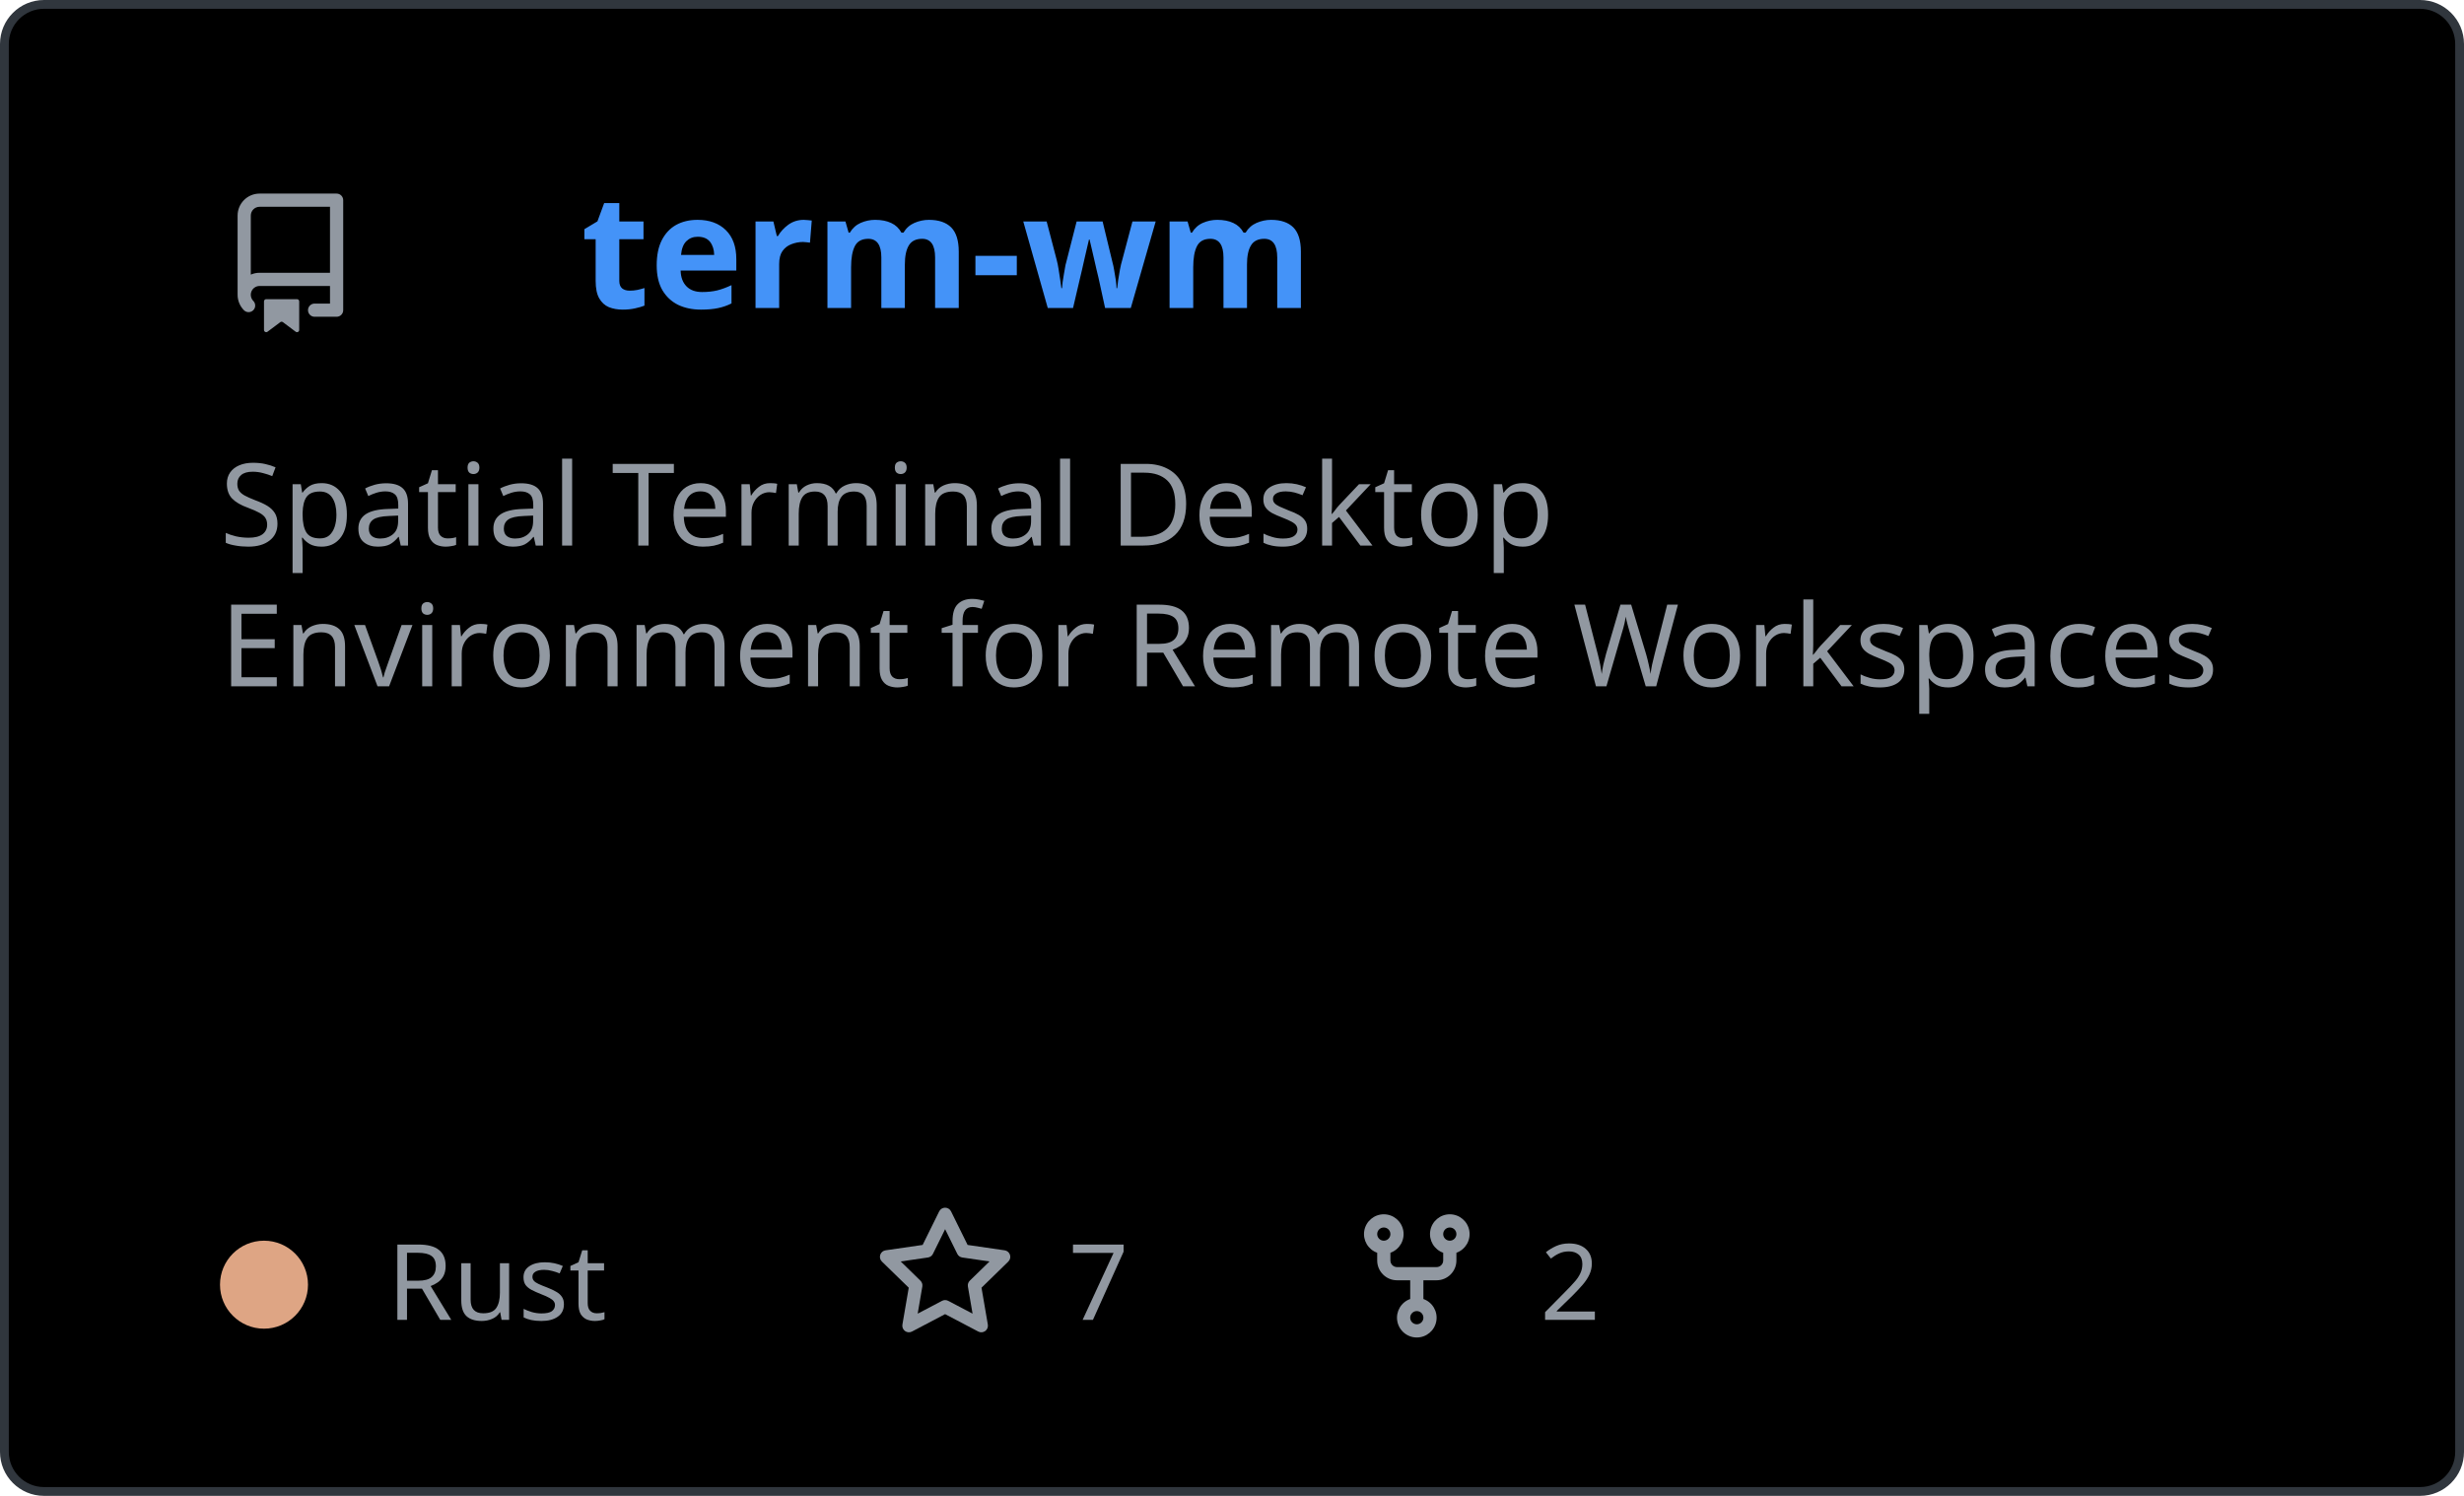
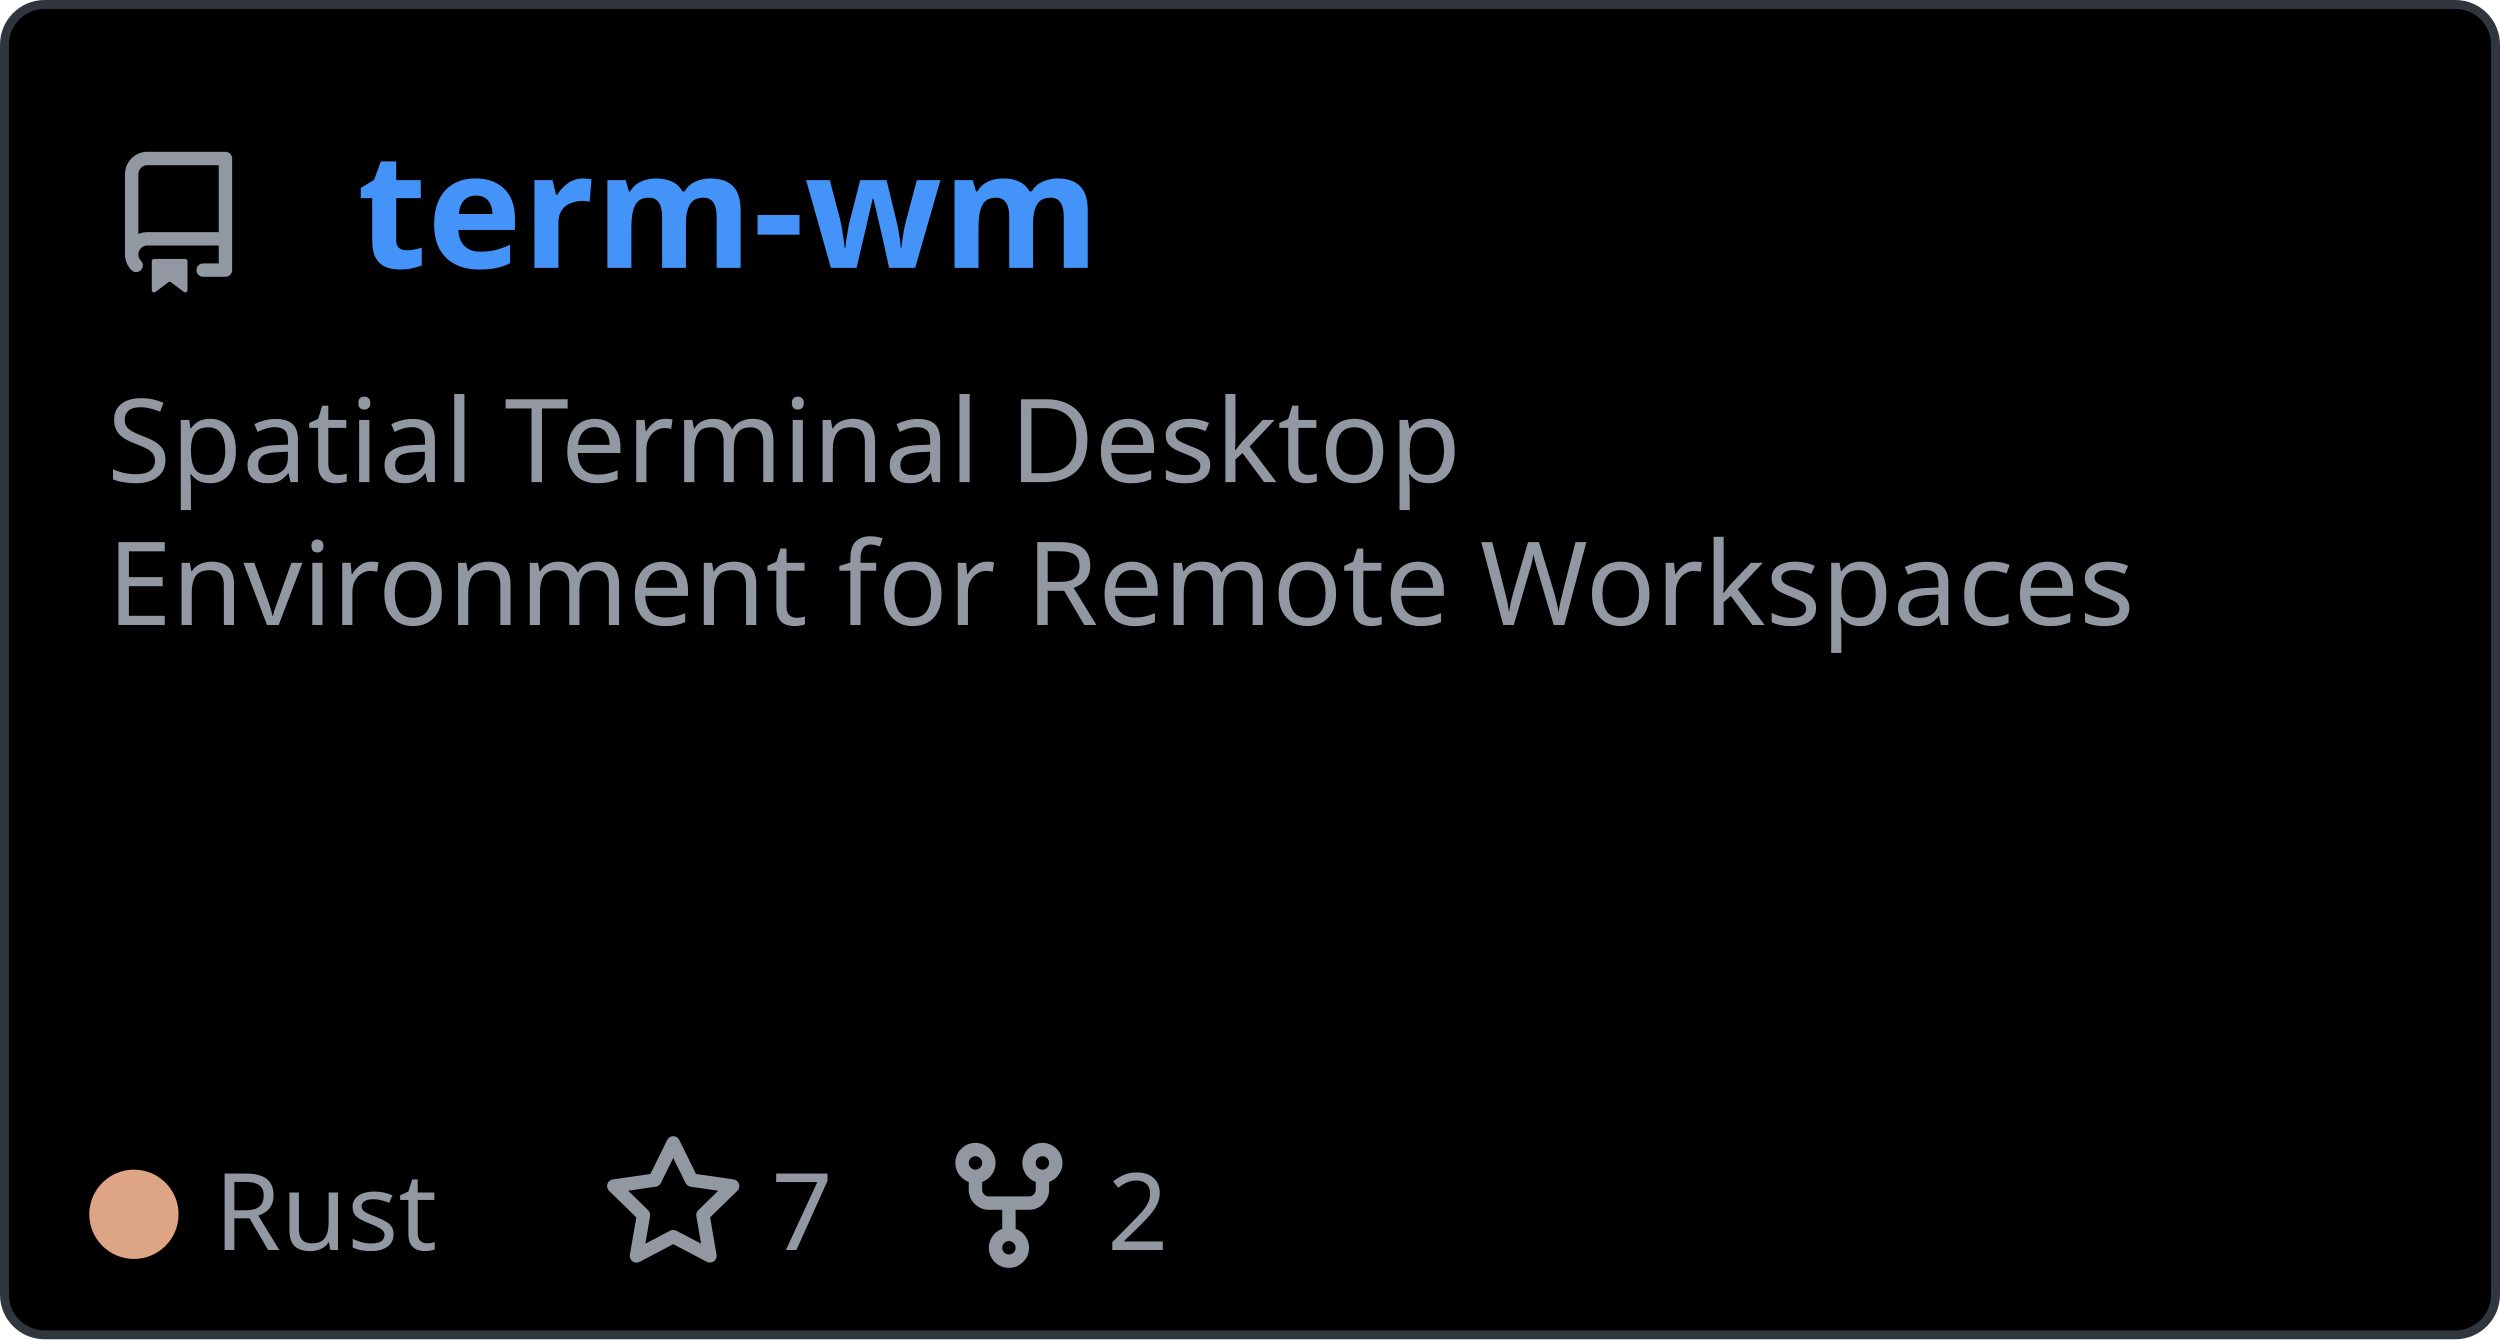
- <svg xmlns="http://www.w3.org/2000/svg" width="280.0" height="170.0" viewBox="0 0 280.0 170.0" role="img" font-family="Helvetica, Arial, sans-serif">
+ <svg xmlns="http://www.w3.org/2000/svg" width="280.0" height="150.0" viewBox="0 0 280.0 150.0" role="img" font-family="Helvetica, Arial, sans-serif">
  <style>.pname { font: 600 18px 'Segoe UI', Ubuntu, Sans-Serif; fill: #4493f8; } .pdesc { font: 400 13px 'Segoe UI', Ubuntu, Sans-Serif; fill: #9198a1; } .pfoot { font: 400 12px 'Segoe UI', Ubuntu, Sans-Serif; fill: #9198a1; }</style>
  <a href="https://github.com/jzombie/term-wm">
-     <rect x="0.5" y="0.5" width="279.0" height="169.0" rx="4.5" fill="#000000" stroke="#30363d" />
-     <g transform="translate(25,35)">
+     <rect x="0.5" y="0.5" width="279.0" height="149.0" rx="4.5" fill="#000000" stroke="#30363d" />
+     <g transform="translate(12,30)">
      <svg x="0" y="-13" width="16" height="16" viewBox="0 0 16 16" version="1.1" fill="#9198a1">
        <path fill-rule="evenodd" d="M2 2.5A2.5 2.5 0 014.5 0h8.75a.75.75 0 01.75.75v12.5a.75.75 0 01-.75.75h-2.5a.75.75 0 110-1.5h1.75v-2h-8a1 1 0 00-.714 1.7.75.75 0 01-1.072 1.05A2.495 2.495 0 012 11.5v-9zm10.5-1V9h-8c-.356 0-.694.074-1 .208V2.5a1 1 0 011-1h8zM5 12.25v3.25a.25.25 0 00.4.2l1.45-1.087a.25.25 0 01.3 0L8.6 15.7a.25.25 0 00.4-.2v-3.25a.25.25 0 00-.25-.25h-3.5a.25.25 0 00-.25.25z" />
      </svg>
-       <text x="41" y="0" class="pname">term-wm</text>
+       <text x="28" y="0" class="pname">term-wm</text>
    </g>
-     <text x="25" y="62" class="pdesc">Spatial Terminal Desktop</text>
-     <text x="25" y="78" class="pdesc">Environment for Remote Workspaces</text>
-     <g transform="translate(30,150.0)" class="pfoot">
+     <text x="12" y="54" class="pdesc">Spatial Terminal Desktop</text>
+     <text x="12" y="70" class="pdesc">Environment for Remote Workspaces</text>
+     <g transform="translate(15,140.0)" class="pfoot">
      <circle cx="0" cy="-4" r="5" fill="#dea584" />
-       <text x="14" y="0">Rust</text>
-       <g transform="translate(69.4,0)">
+       <text x="9" y="0">Rust</text>
+       <g transform="translate(52.4,0)">
        <svg x="0" y="-13" width="16" height="16" viewBox="0 0 16 16" version="1.1" fill="#9198a1">
          <path fill-rule="evenodd" d="M8 .25a.75.75 0 01.673.418l1.882 3.815 4.21.612a.75.75 0 01.416 1.279l-3.046 2.97.719 4.192a.75.75 0 01-1.088.791L8 12.347l-3.766 1.98a.75.75 0 01-1.088-.79l.72-4.194L.818 6.374a.75.75 0 01.416-1.28l4.21-.611L7.327.668A.75.75 0 018 .25zm0 2.445L6.615 5.5a.75.75 0 01-.564.41l-3.097.45 2.24 2.184a.75.75 0 01.216.664l-.528 3.084 2.769-1.456a.75.75 0 01.698 0l2.77 1.456-.53-3.084a.75.75 0 01.216-.664l2.24-2.183-3.096-.45a.75.75 0 01-.564-.41L8 2.694v.001z" />
        </svg>
-         <text x="22" y="0">7</text>
+         <text x="19" y="0">7</text>
      </g>
-       <g transform="translate(123.0,0)">
+       <g transform="translate(90.0,0)">
        <svg x="0" y="-13" width="16" height="16" viewBox="0 0 16 16" version="1.1" fill="#9198a1">
          <path fill-rule="evenodd" d="M5 3.25a.75.75 0 11-1.5 0 .75.75 0 011.5 0zm0 2.122a2.25 2.25 0 10-1.5 0v.878A2.25 2.25 0 005.75 8.5h1.5v2.128a2.251 2.251 0 101.5 0V8.5h1.5a2.25 2.25 0 002.25-2.25v-.878a2.25 2.25 0 10-1.5 0v.878a.75.75 0 01-.75.75h-4.5A.75.75 0 015 6.25v-.878zm3.75 7.378a.75.75 0 11-1.5 0 .75.75 0 011.5 0zm3-8.75a.75.75 0 100-1.5.75.75 0 000 1.5z" />
        </svg>
-         <text x="22" y="0">2</text>
+         <text x="19" y="0">2</text>
      </g>
    </g>
  </a>
</svg>
